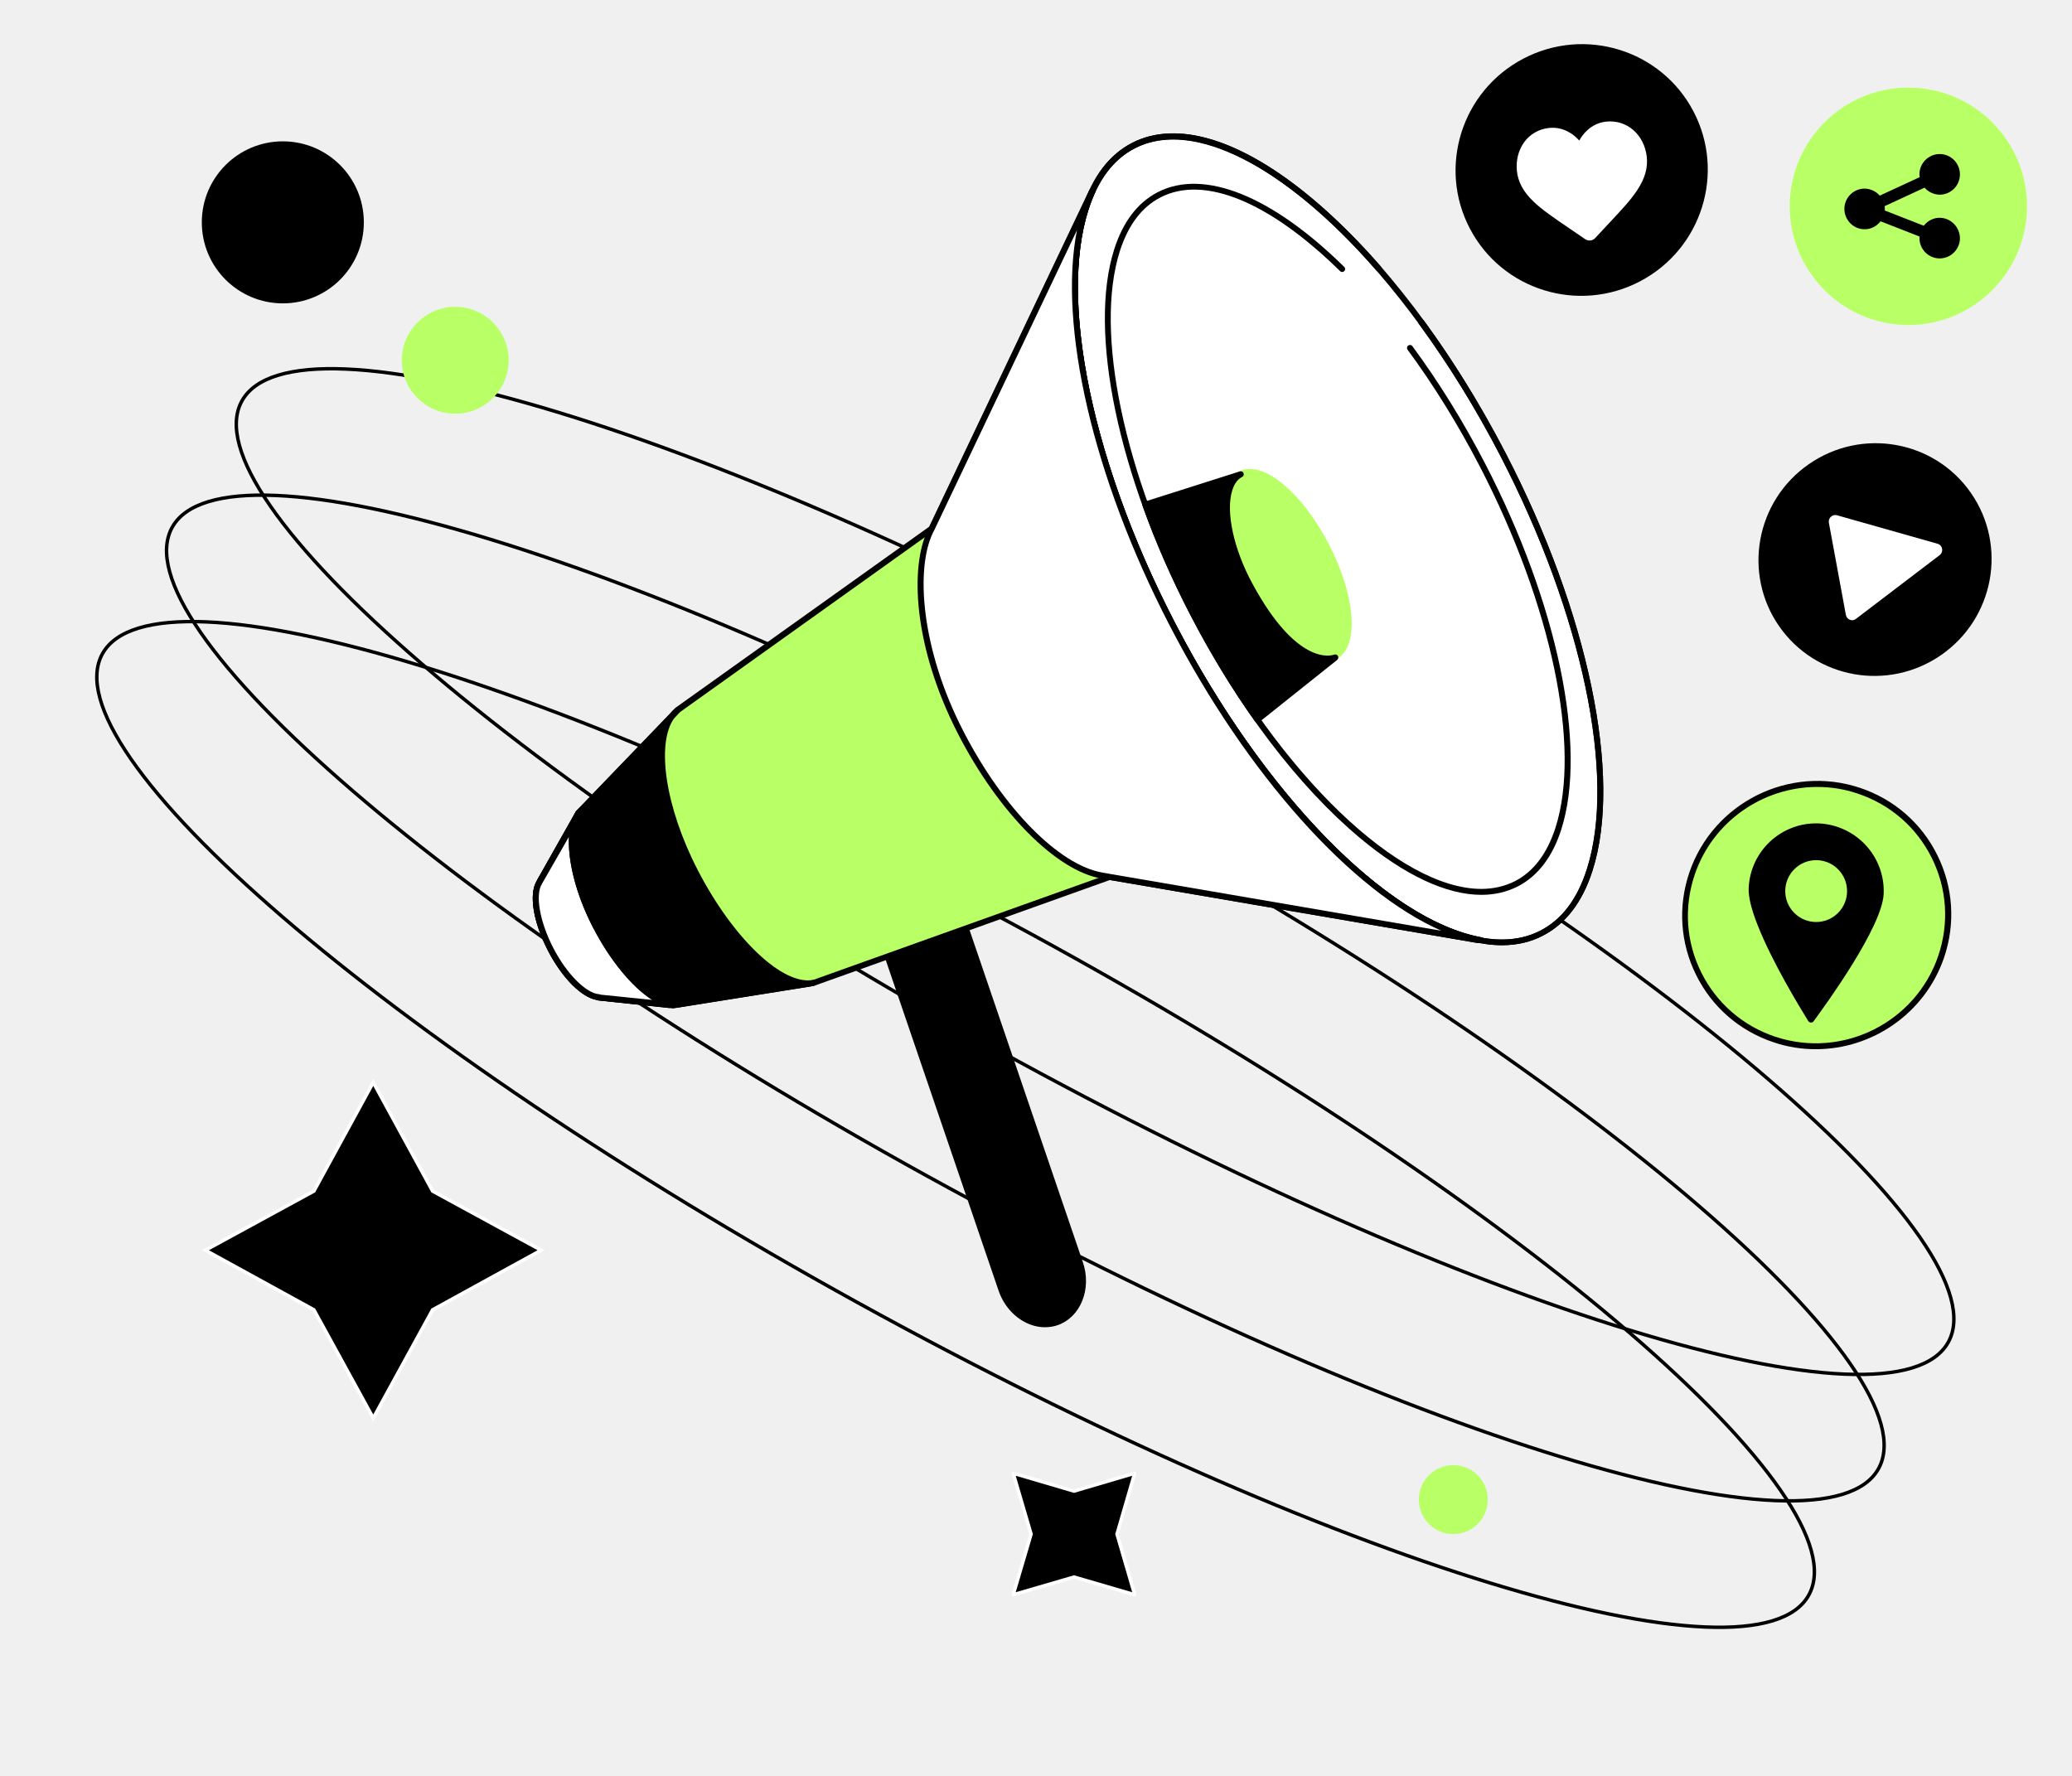
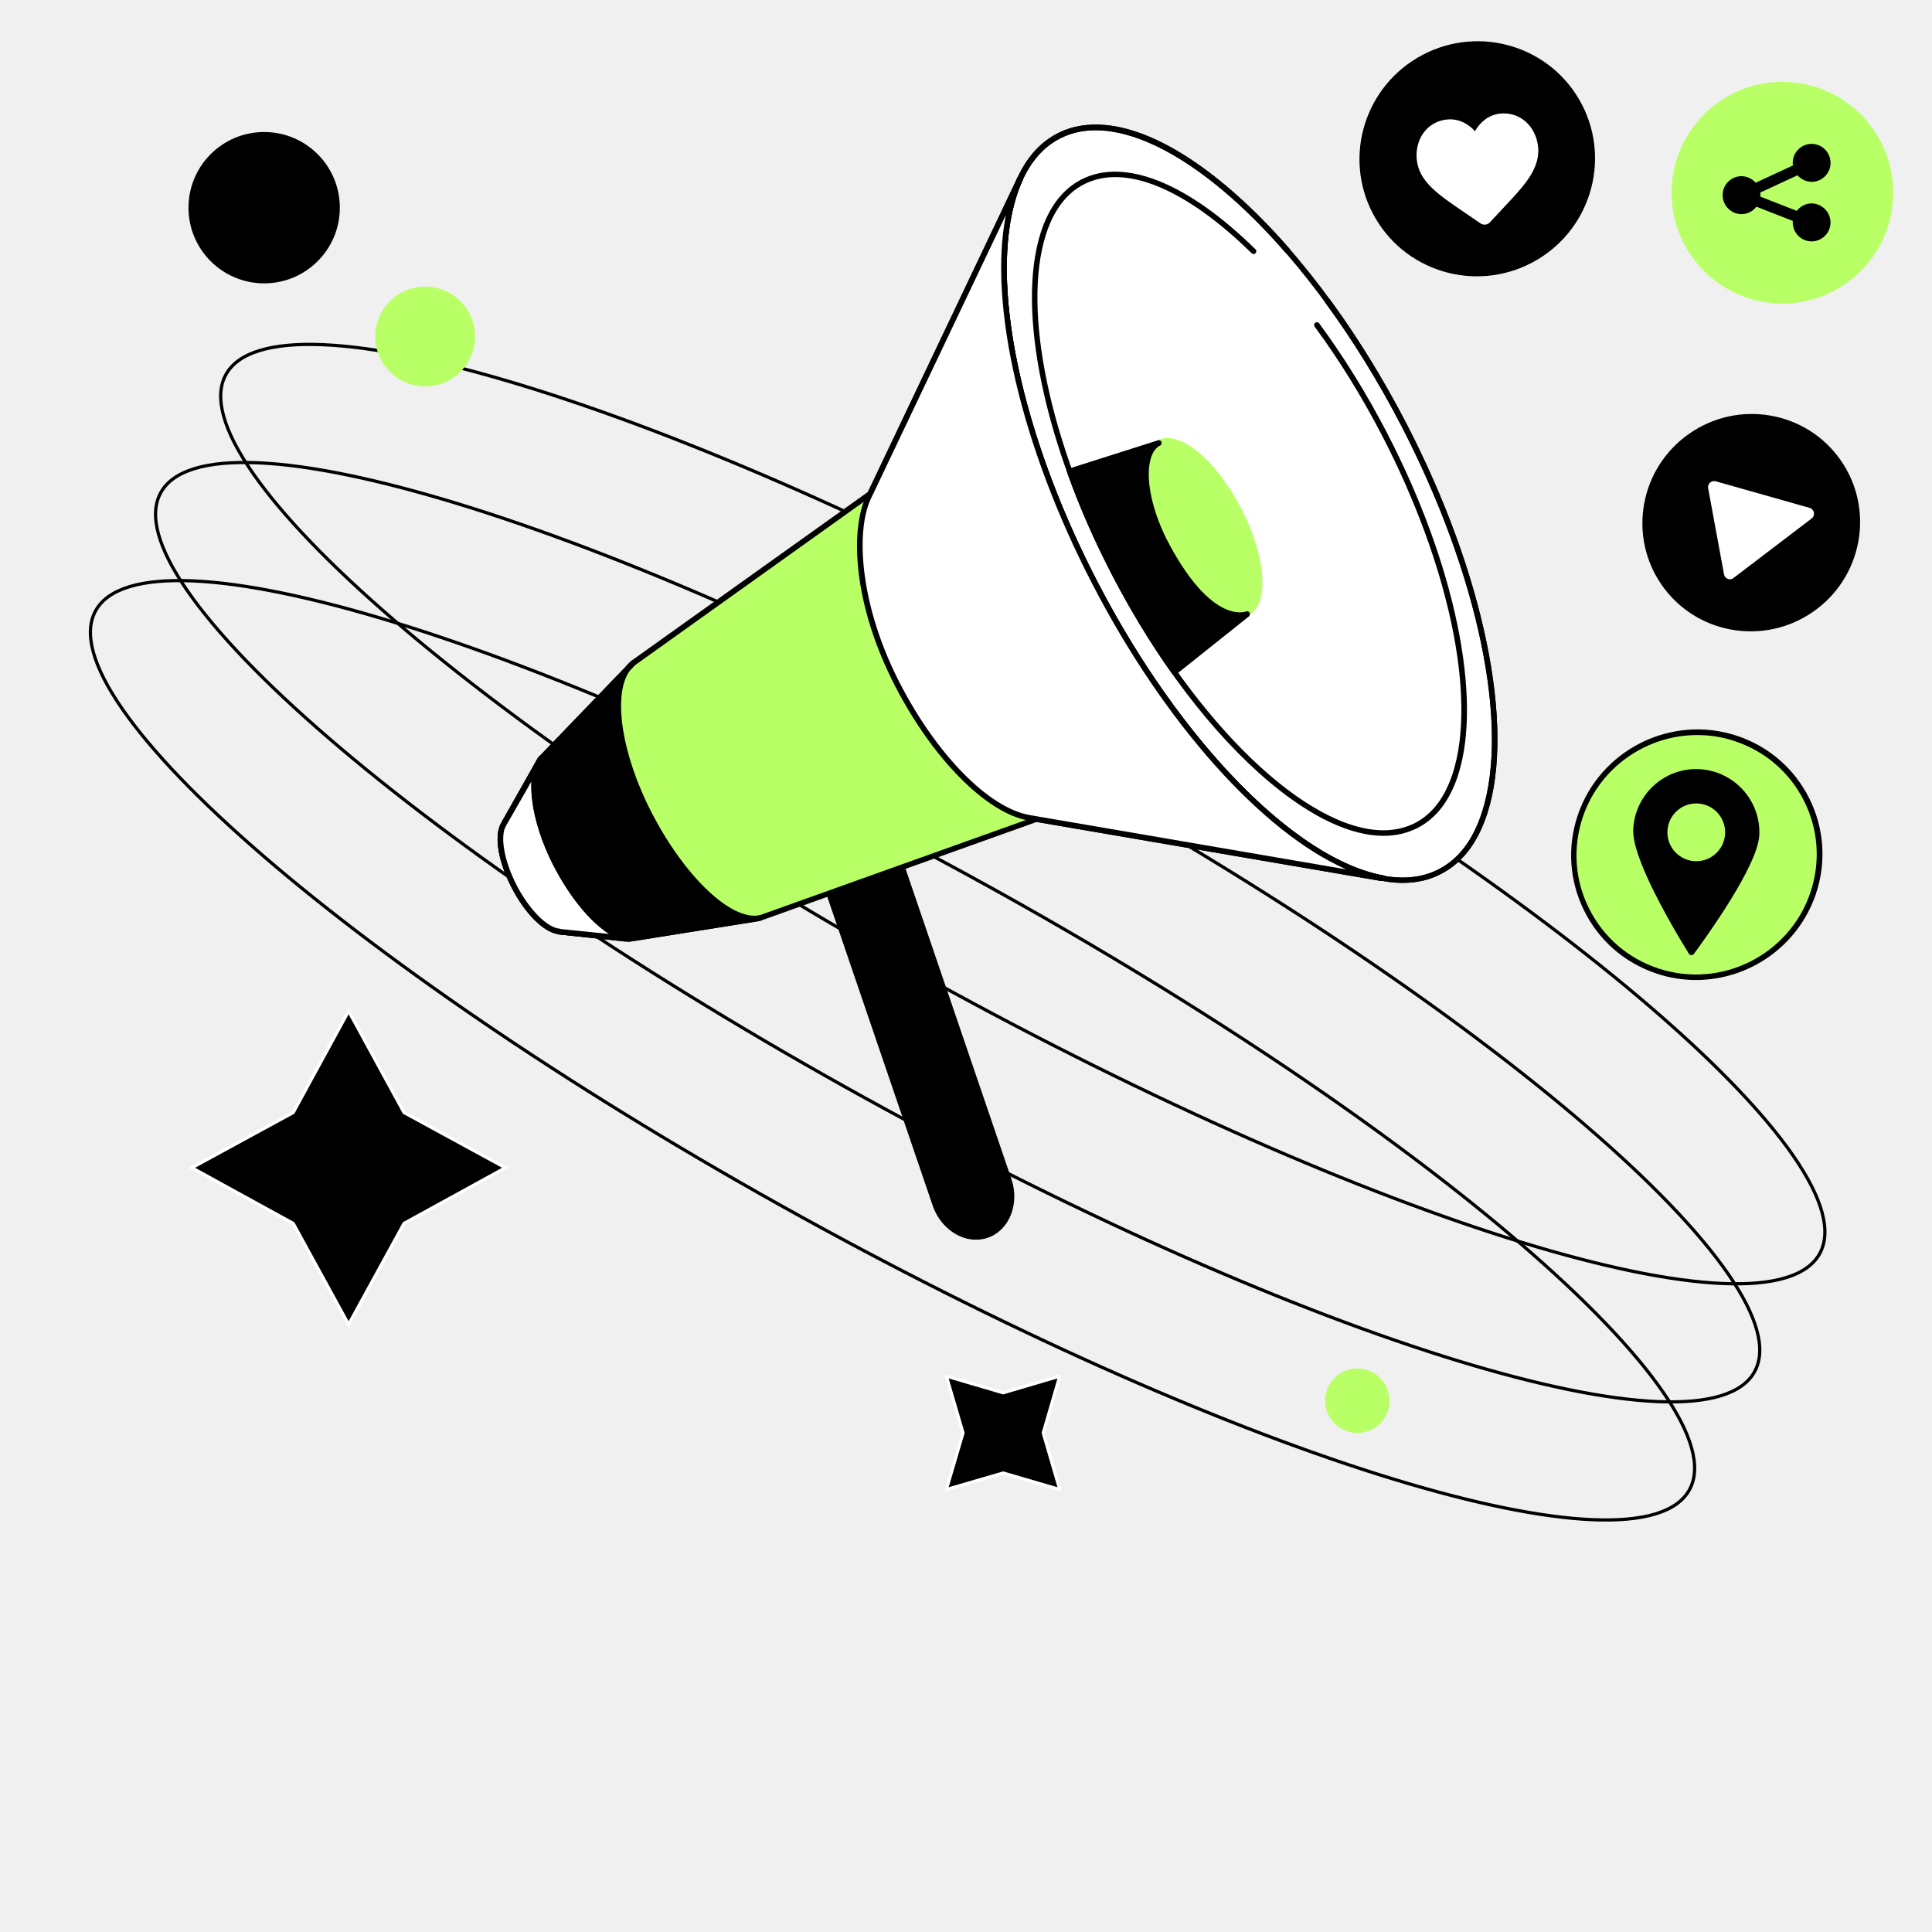
- <svg xmlns="http://www.w3.org/2000/svg" width="601" height="515" viewBox="0 0 601 515" fill="none">
+ <svg xmlns="http://www.w3.org/2000/svg" viewBox="0 0 600 600" preserveAspectRatio="xMidYMid meet" fill="none">
  <g clip-path="url(#clip0_332_1228)">
    <path d="M311.536 432.535L329.137 427.349L324.001 445L329.137 462.601L311.536 457.465L293.885 462.601L299.07 445L293.885 427.349L311.536 432.535Z" fill="black" stroke="white" stroke-miterlimit="10" />
  </g>
  <g clip-path="url(#clip1_332_1228)">
    <path d="M125.484 345.509L156.96 362.659L125.484 379.947L108.266 411.354L91.047 379.947L59.571 362.659L91.047 345.509L108.266 313.964L125.484 345.509Z" fill="black" stroke="white" stroke-miterlimit="10" />
  </g>
  <path d="M565.117 389.333C563.218 392.777 559.679 395.268 554.584 396.813C549.486 398.359 542.874 398.943 534.913 398.6C518.992 397.913 497.791 393.524 472.776 385.868C422.756 370.558 357.594 342.216 289.155 304.465C220.715 266.715 161.982 226.717 122.349 192.575C102.53 175.501 87.508 159.909 78.434 146.81C73.897 140.259 70.864 134.355 69.452 129.218C68.04 124.084 68.26 119.762 70.16 116.319C72.059 112.875 75.598 110.384 80.693 108.839C85.791 107.293 92.403 106.709 100.364 107.052C116.285 107.739 137.486 112.128 162.501 119.784C212.521 135.094 277.683 163.436 346.122 201.187C414.562 238.937 473.295 278.934 512.928 313.077C532.747 330.15 547.769 345.742 556.843 358.842C561.38 365.393 564.414 371.297 565.825 376.434C567.237 381.568 567.017 385.889 565.117 389.333Z" stroke="black" />
  <path d="M544.887 426.007C542.987 429.451 539.449 431.942 534.354 433.487C529.256 435.033 522.644 435.617 514.683 435.273C498.762 434.587 477.56 430.198 452.546 422.542C402.526 407.232 337.364 378.89 268.924 341.139C200.485 303.388 141.752 263.391 102.119 229.249C82.299 212.175 67.277 196.583 58.204 183.483C53.666 176.933 50.633 171.029 49.221 165.892C47.81 160.758 48.03 156.436 49.929 152.992C51.829 149.549 55.367 147.057 60.462 145.512C65.56 143.967 72.172 143.383 80.134 143.726C96.054 144.413 117.256 148.802 142.27 156.458C192.291 171.767 257.452 200.11 325.892 237.86C394.331 275.611 453.064 315.608 492.697 349.75C512.517 366.824 527.539 382.416 536.612 395.516C541.15 402.067 544.183 407.971 545.595 413.107C547.006 418.241 546.786 422.563 544.887 426.007Z" stroke="black" />
  <path d="M524.658 462.681C522.759 466.125 519.22 468.616 514.125 470.161C509.027 471.707 502.415 472.291 494.454 471.948C478.533 471.261 457.332 466.872 432.317 459.216C382.297 443.906 317.135 415.564 248.696 377.813C180.256 340.063 121.523 300.066 81.891 265.923C62.071 248.85 47.049 233.258 37.975 220.158C33.438 213.607 30.404 207.703 28.993 202.566C27.581 197.432 27.801 193.111 29.701 189.667C31.6 186.223 35.139 183.732 40.234 182.187C45.332 180.641 51.944 180.057 59.905 180.4C75.826 181.087 97.027 185.476 122.042 193.132C172.062 208.442 237.224 236.784 305.663 274.535C374.103 312.285 432.836 352.283 472.469 386.425C492.288 403.499 507.31 419.091 516.384 432.19C520.921 438.741 523.955 444.645 525.366 449.782C526.778 454.916 526.558 459.237 524.658 462.681Z" stroke="black" />
  <circle cx="132.037" cy="104.5" r="15.5" fill="#B9FF66" />
  <circle cx="421.537" cy="435" r="10" fill="#B9FF66" />
  <circle cx="82.037" cy="64.5" r="23.5" fill="black" />
  <path d="M306.509 383.59C300.205 385.744 293.001 381.475 290.495 374.071L251.496 259.81L274.284 252.015L313.322 366.433C315.828 373.758 312.774 381.436 306.509 383.59Z" fill="black" />
  <path d="M303.102 385C301.262 385 299.383 384.569 297.581 383.668C293.94 381.866 291.042 378.498 289.633 374.345L250.634 260.084C250.478 259.653 250.713 259.144 251.182 258.987L273.971 251.192C274.206 251.113 274.441 251.113 274.636 251.231C274.832 251.348 274.989 251.505 275.067 251.74L314.105 366.159C316.728 373.914 313.439 382.101 306.744 384.412C305.608 384.804 304.355 385 303.102 385ZM252.592 260.358L291.317 373.797C292.57 377.518 295.154 380.574 298.364 382.14C300.949 383.394 303.729 383.629 306.235 382.767C312.03 380.769 314.849 373.562 312.5 366.707L273.736 253.111L252.592 260.358Z" fill="black" />
  <path d="M270.251 153.382L196.521 205.988L167.821 235.798L156.544 255.736L156.505 255.892C154.273 259.339 155.565 267.291 159.755 275.399C163.866 283.39 169.661 288.953 173.733 289.266L173.616 289.344L195.268 291.695L235.794 285.231L321.818 254.443L428.751 272.775L429.495 272.814C402.635 267.8 366.377 231.88 340.025 181.076C313.713 130.31 305.334 80.132 316.885 55.376H316.845L270.838 152.128L270.251 153.382Z" fill="#B9FF66" />
  <path d="M447.266 270.603C473.694 256.873 468.583 194.629 435.852 131.577C403.121 68.525 355.163 28.541 328.736 42.271C302.308 56.001 307.419 118.245 340.15 181.297C372.881 244.349 420.839 284.333 447.266 270.603Z" fill="white" />
  <path d="M435.643 274.185C424.131 274.185 410.27 267.761 395.352 255.266C375.031 238.266 355.101 212.06 339.243 181.428C315.241 135.05 305.334 87.496 314.027 60.273C316.924 51.185 321.78 44.839 328.397 41.431C341.553 34.694 360.073 40.413 380.591 57.57C400.912 74.57 420.842 100.775 436.7 131.407C460.742 177.786 470.648 225.339 461.916 252.563C459.019 261.651 454.163 267.996 447.546 271.404C443.983 273.284 439.989 274.185 435.643 274.185ZM340.378 40.413C336.345 40.413 332.586 41.236 329.219 42.998C322.993 46.171 318.451 52.203 315.711 60.86C307.136 87.692 317.003 134.737 340.809 180.723C373.23 243.279 420.764 283.312 446.802 269.955C453.028 266.782 457.57 260.75 460.311 252.093C468.886 225.261 459.019 178.216 435.212 132.23C406.981 77.782 367.356 40.413 340.378 40.413Z" fill="black" />
  <path d="M435.643 274.185C424.131 274.185 410.27 267.761 395.352 255.266C375.031 238.265 355.101 212.06 339.243 181.428C315.241 135.05 305.334 87.496 314.027 60.273C316.924 51.185 321.78 44.839 328.397 41.431C337.207 36.887 348.718 38.023 361.679 44.682C374.091 51.067 387.521 62.388 400.599 77.39C400.912 77.743 400.873 78.291 400.521 78.605C400.168 78.918 399.62 78.879 399.307 78.526C372.76 48.051 345.899 34.42 329.219 42.998C322.993 46.171 318.451 52.203 315.711 60.86C307.136 87.692 317.003 134.737 340.809 180.723C369.001 235.132 408.665 272.54 435.604 272.54C439.637 272.54 443.396 271.717 446.763 269.955C452.989 266.782 457.531 260.75 460.272 252.093C468.847 225.261 458.98 178.216 435.173 132.23C428.086 118.52 420.098 105.632 411.523 93.92C411.249 93.529 411.328 92.98 411.719 92.706C412.111 92.432 412.659 92.51 412.933 92.902C421.586 104.692 429.574 117.658 436.739 131.446C460.742 177.785 470.648 225.339 461.916 252.563C459.019 261.65 454.163 267.996 447.546 271.404C443.983 273.284 439.989 274.185 435.643 274.185Z" fill="black" />
  <path d="M387.303 190.339C393.426 187.158 392.248 172.751 384.673 158.159C377.098 143.567 365.995 134.316 359.872 137.497C353.75 140.678 354.928 155.085 362.503 169.677C370.077 184.269 381.181 193.52 387.303 190.339Z" fill="#B9FF66" />
  <path d="M384.624 191.848C377.889 191.848 368.492 183.152 361.718 170.03C356.08 159.14 353.77 147.937 355.845 141.474C356.589 139.202 357.803 137.596 359.486 136.734C366.143 133.326 377.537 142.61 385.446 157.847C391.085 168.737 393.395 179.94 391.32 186.403C390.576 188.675 389.362 190.281 387.678 191.143C386.738 191.613 385.72 191.848 384.624 191.848ZM362.54 137.714C361.718 137.714 360.935 137.87 360.269 138.223C358.977 138.889 358.038 140.142 357.45 141.983C355.532 148.016 357.764 158.748 363.206 169.246C370.411 183.152 381.257 192.514 386.856 189.615C388.148 188.949 389.088 187.696 389.675 185.855C391.594 179.783 389.323 169.09 383.919 158.592C377.576 146.41 368.492 137.714 362.54 137.714Z" fill="#B9FF66" />
  <path d="M429.692 259.574C419.59 259.574 407.452 253.934 394.374 243.005C376.597 228.12 359.134 205.166 345.273 178.373C324.247 137.792 315.593 96.153 323.19 72.298C325.735 64.307 330.003 58.745 335.837 55.728C349.228 48.874 368.923 56.786 389.91 77.429C390.262 77.782 390.262 78.291 389.91 78.644C389.558 78.996 389.049 78.996 388.696 78.644C368.257 58.549 349.267 50.715 336.62 57.256C331.216 60.037 327.262 65.247 324.834 72.807C317.355 96.231 325.97 137.361 346.8 177.589C371.429 225.182 406.081 257.851 429.653 257.851C433.177 257.851 436.426 257.107 439.402 255.618C444.806 252.837 448.76 247.627 451.188 240.067C458.667 216.643 450.052 175.513 429.222 135.285C422.918 123.142 415.87 111.743 408.274 101.441C408 101.049 408.078 100.501 408.47 100.227C408.861 99.953 409.409 100.031 409.683 100.423C417.358 110.842 424.445 122.28 430.788 134.501C451.814 175.082 460.468 216.721 452.872 240.576C450.327 248.567 446.059 254.13 440.225 257.146C437.014 258.752 433.49 259.574 429.692 259.574Z" fill="black" />
  <path d="M195.308 292.517C195.269 292.517 195.23 292.517 195.23 292.517L173.577 290.167C173.46 290.167 173.342 290.128 173.225 290.05C168.761 289.344 163.123 283.704 159.011 275.791C154.626 267.448 153.334 259.3 155.722 255.462L155.762 255.344L167.038 235.367C167.077 235.289 167.117 235.249 167.156 235.21L195.857 205.401C195.896 205.362 195.935 205.323 195.974 205.284L269.508 152.794L316.024 54.984C316.141 54.789 316.298 54.632 316.533 54.554C316.768 54.475 317.003 54.475 317.199 54.593C317.629 54.789 317.825 55.298 317.629 55.729C305.844 80.994 315.163 131.211 340.77 180.645C366.417 230.157 402.165 266.821 429.692 271.874C430.122 271.953 430.436 272.344 430.396 272.814C430.357 273.245 429.966 273.559 429.535 273.598L428.791 273.559C428.752 273.559 428.713 273.559 428.674 273.559L321.936 255.266L236.108 285.976C236.069 285.976 235.991 286.015 235.951 286.015L195.426 292.478C195.387 292.517 195.348 292.517 195.308 292.517ZM174.204 288.522L195.308 290.794L235.638 284.331L321.623 253.581C321.78 253.542 321.897 253.503 322.054 253.542L418.141 269.994C392.181 258.595 361.836 224.947 339.321 181.468C316.964 138.301 306.979 94.469 312.461 66.775L271.035 153.735C270.956 153.852 270.878 153.97 270.761 154.048L197.11 206.655L168.526 236.307L157.249 256.284C157.249 256.323 157.21 256.363 157.21 256.363C155.174 259.535 156.545 267.37 160.499 275.008C164.376 282.49 169.975 288.13 173.812 288.404C173.969 288.404 174.086 288.444 174.204 288.522Z" fill="black" />
  <path d="M270.367 153.069L316.845 55.337H316.884C305.333 80.093 313.751 130.271 340.025 181.037C366.376 231.881 402.634 267.8 429.573 272.736L428.829 272.697L322.052 254.404L319.586 253.973C307.173 251.779 290.611 235.641 278.747 212.608C266.569 188.988 264.416 165.447 269.819 154.244L270.367 153.069Z" fill="white" />
  <path d="M429.573 273.598C429.534 273.598 429.573 273.598 429.573 273.598L428.79 273.558C428.751 273.558 428.711 273.558 428.672 273.558L321.896 255.266L319.429 254.835C306.312 252.524 289.671 235.719 277.964 213.039C264.69 187.265 264.025 164.311 269.036 153.891L269.624 152.716L316.101 55.024C316.218 54.828 316.375 54.671 316.61 54.593C316.845 54.514 317.08 54.514 317.276 54.632C317.706 54.828 317.902 55.337 317.706 55.768C305.921 81.033 315.24 131.25 340.847 180.684C366.494 230.196 402.243 266.86 429.769 271.913C430.199 271.992 430.513 272.383 430.473 272.853C430.356 273.245 430.004 273.598 429.573 273.598ZM312.381 66.775L271.151 153.46L270.563 154.635C265.591 164.977 267.04 188.087 279.491 212.217C290.963 234.466 307.134 250.918 319.742 253.111L322.209 253.542L418.1 269.994C392.14 258.595 361.795 224.947 339.281 181.467C316.923 138.301 306.939 94.469 312.381 66.775Z" fill="black" />
  <path d="M194.133 292.4C194.094 292.4 194.055 292.4 194.055 292.4L173.538 290.206C173.42 290.206 173.303 290.167 173.185 290.089C168.721 289.384 163.083 283.743 158.972 275.831C154.626 267.448 153.333 259.3 155.722 255.462L155.761 255.344L167.038 235.367C167.273 234.936 167.782 234.819 168.212 235.054C168.643 235.289 168.761 235.798 168.526 236.229L157.249 256.284C157.249 256.323 157.21 256.363 157.21 256.363C155.174 259.535 156.544 267.37 160.499 275.008C164.375 282.49 169.974 288.13 173.812 288.404C173.929 288.404 174.086 288.444 174.164 288.522L194.212 290.676C194.681 290.716 195.034 291.146 194.955 291.616C194.916 292.047 194.564 292.4 194.133 292.4Z" fill="black" />
  <path d="M195.503 291.538C188.847 291.068 179.528 281.628 172.754 268.584C165.589 254.756 163.905 240.459 168.29 235.367L156.583 255.736L156.505 255.892C154.273 259.339 155.565 267.291 159.755 275.399C163.866 283.39 169.661 288.953 173.733 289.266L173.616 289.344L195.503 291.538Z" fill="white" />
  <path d="M195.504 292.4C195.464 292.4 195.464 292.4 195.425 292.4C195.269 292.4 195.073 292.36 194.916 292.36L173.538 290.206C173.42 290.206 173.303 290.167 173.185 290.088C168.721 289.383 163.083 283.743 158.972 275.83C154.626 267.448 153.333 259.3 155.722 255.461L155.761 255.344L166.059 237.404C166.45 236.385 166.959 235.484 167.586 234.74C167.86 234.387 168.369 234.348 168.721 234.583C169.074 234.857 169.191 235.327 168.956 235.719L167.508 238.187C165.197 244.415 167.468 256.636 173.42 268.074C179.881 280.57 188.691 289.697 194.995 290.519L195.464 290.559C195.934 290.598 196.287 291.029 196.248 291.499C196.287 292.047 195.934 292.4 195.504 292.4ZM174.164 288.522L189.121 290.049C183.366 286.367 177.022 278.768 171.971 268.975C167.077 259.535 164.649 249.742 165.041 242.692L157.249 256.284C157.249 256.323 157.21 256.362 157.21 256.362C155.174 259.535 156.544 267.369 160.499 275.008C164.375 282.489 169.974 288.13 173.812 288.404C173.929 288.404 174.086 288.443 174.164 288.522Z" fill="black" />
  <path d="M234.345 285.388L236.068 285.035C226.749 286.994 212.026 272.892 201.65 252.876C191.039 232.429 189.042 212.021 196.56 205.988L195.581 206.968L168.368 235.249C163.905 240.263 165.549 254.639 172.754 268.544C179.684 281.941 189.512 291.499 196.208 291.459L234.345 285.388Z" fill="black" />
  <path d="M196.169 292.36C189.043 292.36 179.137 282.764 171.971 268.975C164.689 254.874 162.848 240.146 167.704 234.701L194.407 206.968C194.877 206.341 195.425 205.793 196.013 205.323C196.365 205.048 196.874 205.088 197.187 205.401C197.501 205.753 197.501 206.263 197.187 206.576L195.66 208.182C190.218 215.468 192.92 234.113 202.434 252.484C212.693 272.305 227.024 285.897 235.795 284.252L235.912 284.213C236.382 284.135 236.813 284.409 236.93 284.879C237.008 285.349 236.734 285.78 236.264 285.897C236.225 285.897 236.186 285.897 236.147 285.936L234.542 286.25H234.502L196.365 292.321C196.287 292.321 196.209 292.36 196.169 292.36ZM192.136 211.825L168.996 235.876C164.689 240.733 166.646 254.913 173.538 268.192C180.272 281.197 189.787 290.598 196.169 290.637L229.843 285.27C220.759 282.058 209.561 269.955 200.907 253.307C192.685 237.443 189.513 221.304 192.136 211.825Z" fill="black" />
  <path d="M359.878 137.479C353.731 140.612 354.631 155.145 362.462 169.638C375.579 193.885 386.034 191.025 387.248 190.594C387.287 190.594 387.287 190.634 387.248 190.634L364.733 208.77C358.116 199.486 351.812 189.145 346.017 177.981C340.496 167.288 335.837 156.633 332.156 146.292L359.878 137.479Z" fill="black" />
  <path d="M364.733 209.631C364.694 209.631 364.655 209.631 364.616 209.631C364.381 209.592 364.185 209.475 364.028 209.279C357.255 199.76 350.951 189.341 345.273 178.412C339.83 167.914 335.132 157.221 331.373 146.645C331.295 146.41 331.295 146.174 331.412 145.979C331.53 145.783 331.686 145.626 331.921 145.548L359.643 136.734C360.074 136.617 360.544 136.813 360.7 137.243C360.857 137.674 360.7 138.144 360.309 138.34C358.977 139.006 357.998 140.338 357.411 142.297C355.493 148.446 357.842 159.336 363.284 169.325C376.088 192.984 385.955 190.281 387.013 189.889C387.404 189.733 387.874 189.928 388.07 190.281C388.266 190.634 388.187 191.143 387.874 191.417L365.281 209.436C365.125 209.553 364.929 209.631 364.733 209.631ZM333.292 146.84C337.011 157.064 341.553 167.405 346.8 177.59C352.282 188.166 358.39 198.233 364.929 207.516L384.467 191.77C380.004 191.574 371.585 188.244 361.718 170.03C356.002 159.493 353.652 148.368 355.727 141.67C356.002 140.808 356.315 140.064 356.706 139.359L333.292 146.84Z" fill="black" />
  <path d="M475.723 81.597C493.623 72.194 500.547 50.116 491.187 32.285C481.827 14.454 459.729 7.623 441.829 17.027C423.929 26.43 417.006 48.508 426.365 66.339C435.725 84.17 457.823 91.001 475.723 81.597Z" fill="black" />
  <path d="M442.104 41.235C443.827 38.885 446.372 37.436 449.27 37.122C451.462 36.887 453.498 37.357 455.417 38.532C456.396 39.12 457.257 39.864 458.08 40.765C458.667 39.708 459.372 38.767 460.194 37.984C461.799 36.417 463.718 35.516 465.872 35.281C468.769 34.968 471.588 35.83 473.781 37.749C475.934 39.629 477.305 42.371 477.657 45.466C478.01 48.639 477.148 51.694 474.956 55.063C472.998 58.079 470.022 61.212 466.576 64.894C465.402 66.148 464.07 67.558 462.7 69.047C462.348 69.438 461.839 69.713 461.29 69.752C460.742 69.83 460.233 69.673 459.763 69.36C458.08 68.185 456.474 67.088 455.065 66.148C450.914 63.328 447.312 60.899 444.728 58.392C441.83 55.611 440.342 52.791 439.99 49.618C439.677 46.523 440.421 43.546 442.104 41.235Z" fill="white" />
  <path d="M577.272 83.593C590.377 70.483 590.377 49.228 577.272 36.118C564.168 23.009 542.922 23.009 529.817 36.118C516.713 49.228 516.713 70.483 529.817 83.593C542.922 96.702 564.168 96.702 577.272 83.593Z" fill="#B9FF66" />
  <path d="M553.539 94.273C534.587 94.273 519.121 78.84 519.121 59.842C519.121 40.883 534.548 25.411 553.539 25.411C572.529 25.411 587.956 40.844 587.956 59.842C587.956 78.801 572.529 94.273 553.539 94.273ZM553.539 27.134C535.527 27.134 520.844 41.784 520.844 59.842C520.844 77.861 535.488 92.55 553.539 92.55C571.55 92.55 586.233 77.9 586.233 59.842C586.233 41.823 571.589 27.134 553.539 27.134Z" fill="#B9FF66" />
  <path d="M562.622 63.171C560.743 63.171 559.098 64.072 558.002 65.482L546.686 61.056C546.686 60.899 546.725 60.782 546.725 60.625C546.725 60.351 546.686 60.077 546.647 59.803L558.237 54.436C559.294 55.651 560.86 56.434 562.622 56.473C565.833 56.473 568.495 53.849 568.495 50.597C568.495 47.346 565.872 44.683 562.622 44.683C559.411 44.683 556.749 47.307 556.749 50.558C556.749 50.833 556.788 51.107 556.827 51.381L545.237 56.747C544.18 55.533 542.614 54.75 540.852 54.71C537.641 54.71 534.979 57.335 534.979 60.586C534.979 63.837 537.602 66.501 540.852 66.501C542.731 66.501 544.376 65.6 545.472 64.19L556.788 68.616C556.788 68.773 556.749 68.89 556.749 69.047C556.749 72.298 559.372 74.962 562.622 74.962C565.833 74.962 568.495 72.337 568.495 69.086C568.456 65.835 565.833 63.211 562.622 63.171Z" fill="black" />
  <path d="M563.067 189.993C578.433 179.322 582.294 158.283 571.69 142.999C561.085 127.715 540.032 123.975 524.665 134.645C509.299 145.315 505.438 166.355 516.042 181.639C526.647 196.923 547.7 200.663 563.067 189.993Z" fill="black" />
  <path d="M535.411 178.373L530.478 151.619C530.243 150.248 531.496 149.112 532.827 149.465L561.998 157.73C563.486 158.161 563.838 160.08 562.624 161.02L538.348 179.509C537.291 180.371 535.685 179.783 535.411 178.373Z" fill="white" />
  <path d="M543.535 299.582C562.512 290.34 570.452 267.553 561.271 248.686C552.09 229.819 529.264 222.016 510.287 231.258C491.311 240.499 483.371 263.286 492.552 282.153C501.733 301.02 524.559 308.823 543.535 299.582Z" fill="#B9FF66" />
  <path d="M526.718 304.347C522.646 304.347 518.495 303.72 514.462 302.349C504.595 299.059 496.607 292.165 491.987 282.842C487.367 273.559 486.662 263.022 489.99 253.151C496.881 232.821 519.043 221.735 539.443 228.512C549.31 231.802 557.298 238.696 561.918 248.019C566.539 257.303 567.243 267.84 563.915 277.711C558.355 294.006 543.045 304.347 526.718 304.347ZM527.109 228.277C511.486 228.277 496.842 238.148 491.556 253.738C488.385 263.178 489.05 273.245 493.475 282.098C497.899 290.99 505.535 297.61 514.971 300.743C534.47 307.206 555.653 296.63 562.232 277.202C565.403 267.761 564.737 257.694 560.313 248.842C555.888 239.95 548.253 233.33 538.817 230.196C534.94 228.865 530.986 228.277 527.109 228.277Z" fill="black" />
  <path d="M546.375 259.261C545.983 268.78 529.891 291.029 526.053 296.239C525.662 296.787 524.84 296.748 524.487 296.16C522.06 292.243 514.033 279.082 509.843 268.427C508.16 264.197 507.102 260.358 507.22 257.655C507.651 246.844 516.774 238.422 527.581 238.853C538.387 239.362 546.806 248.45 546.375 259.261Z" fill="black" />
  <path d="M533.13 264.827C536.632 261.324 536.632 255.644 533.13 252.141C529.628 248.638 523.951 248.638 520.45 252.141C516.948 255.644 516.948 261.324 520.45 264.827C523.951 268.33 529.628 268.33 533.13 264.827Z" fill="#B9FF66" />
  <defs>
    <clipPath id="clip0_332_1228">
      <rect width="36" height="36" fill="white" transform="translate(293.537 427)" />
    </clipPath>
    <clipPath id="clip1_332_1228">
      <rect width="70.326" height="70.326" fill="white" transform="translate(108.266 313) rotate(45)" />
    </clipPath>
  </defs>
</svg>
